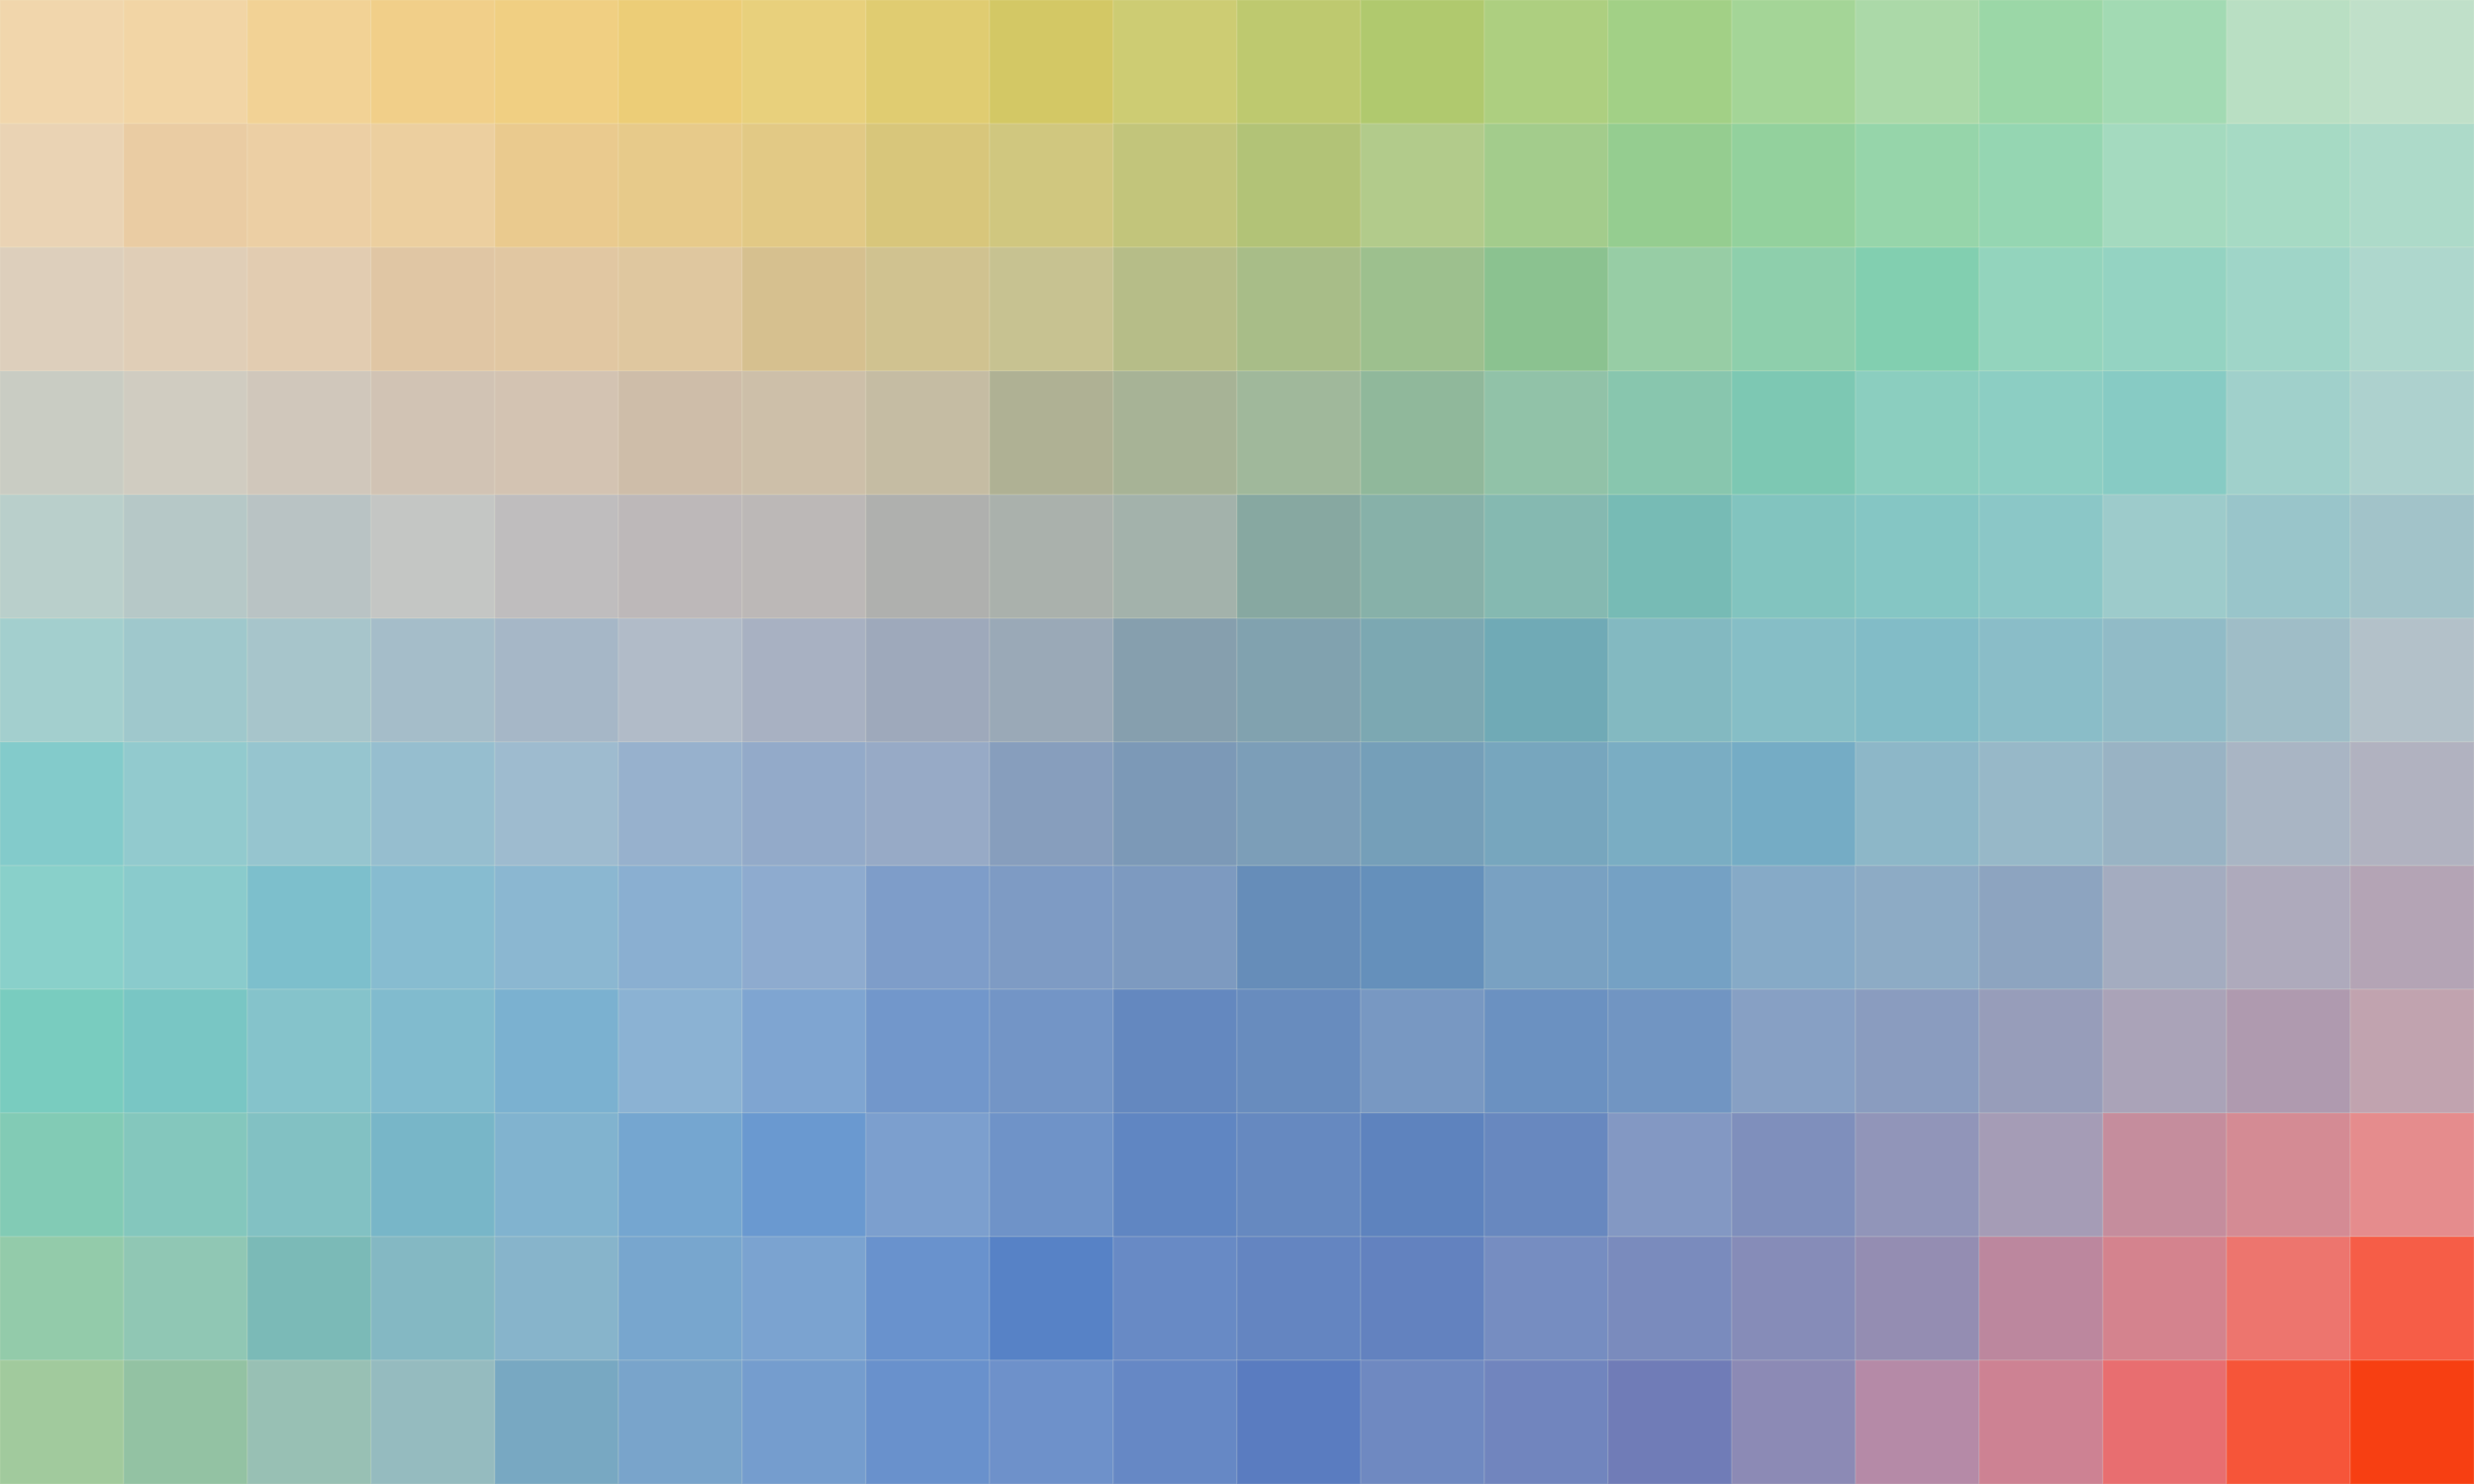
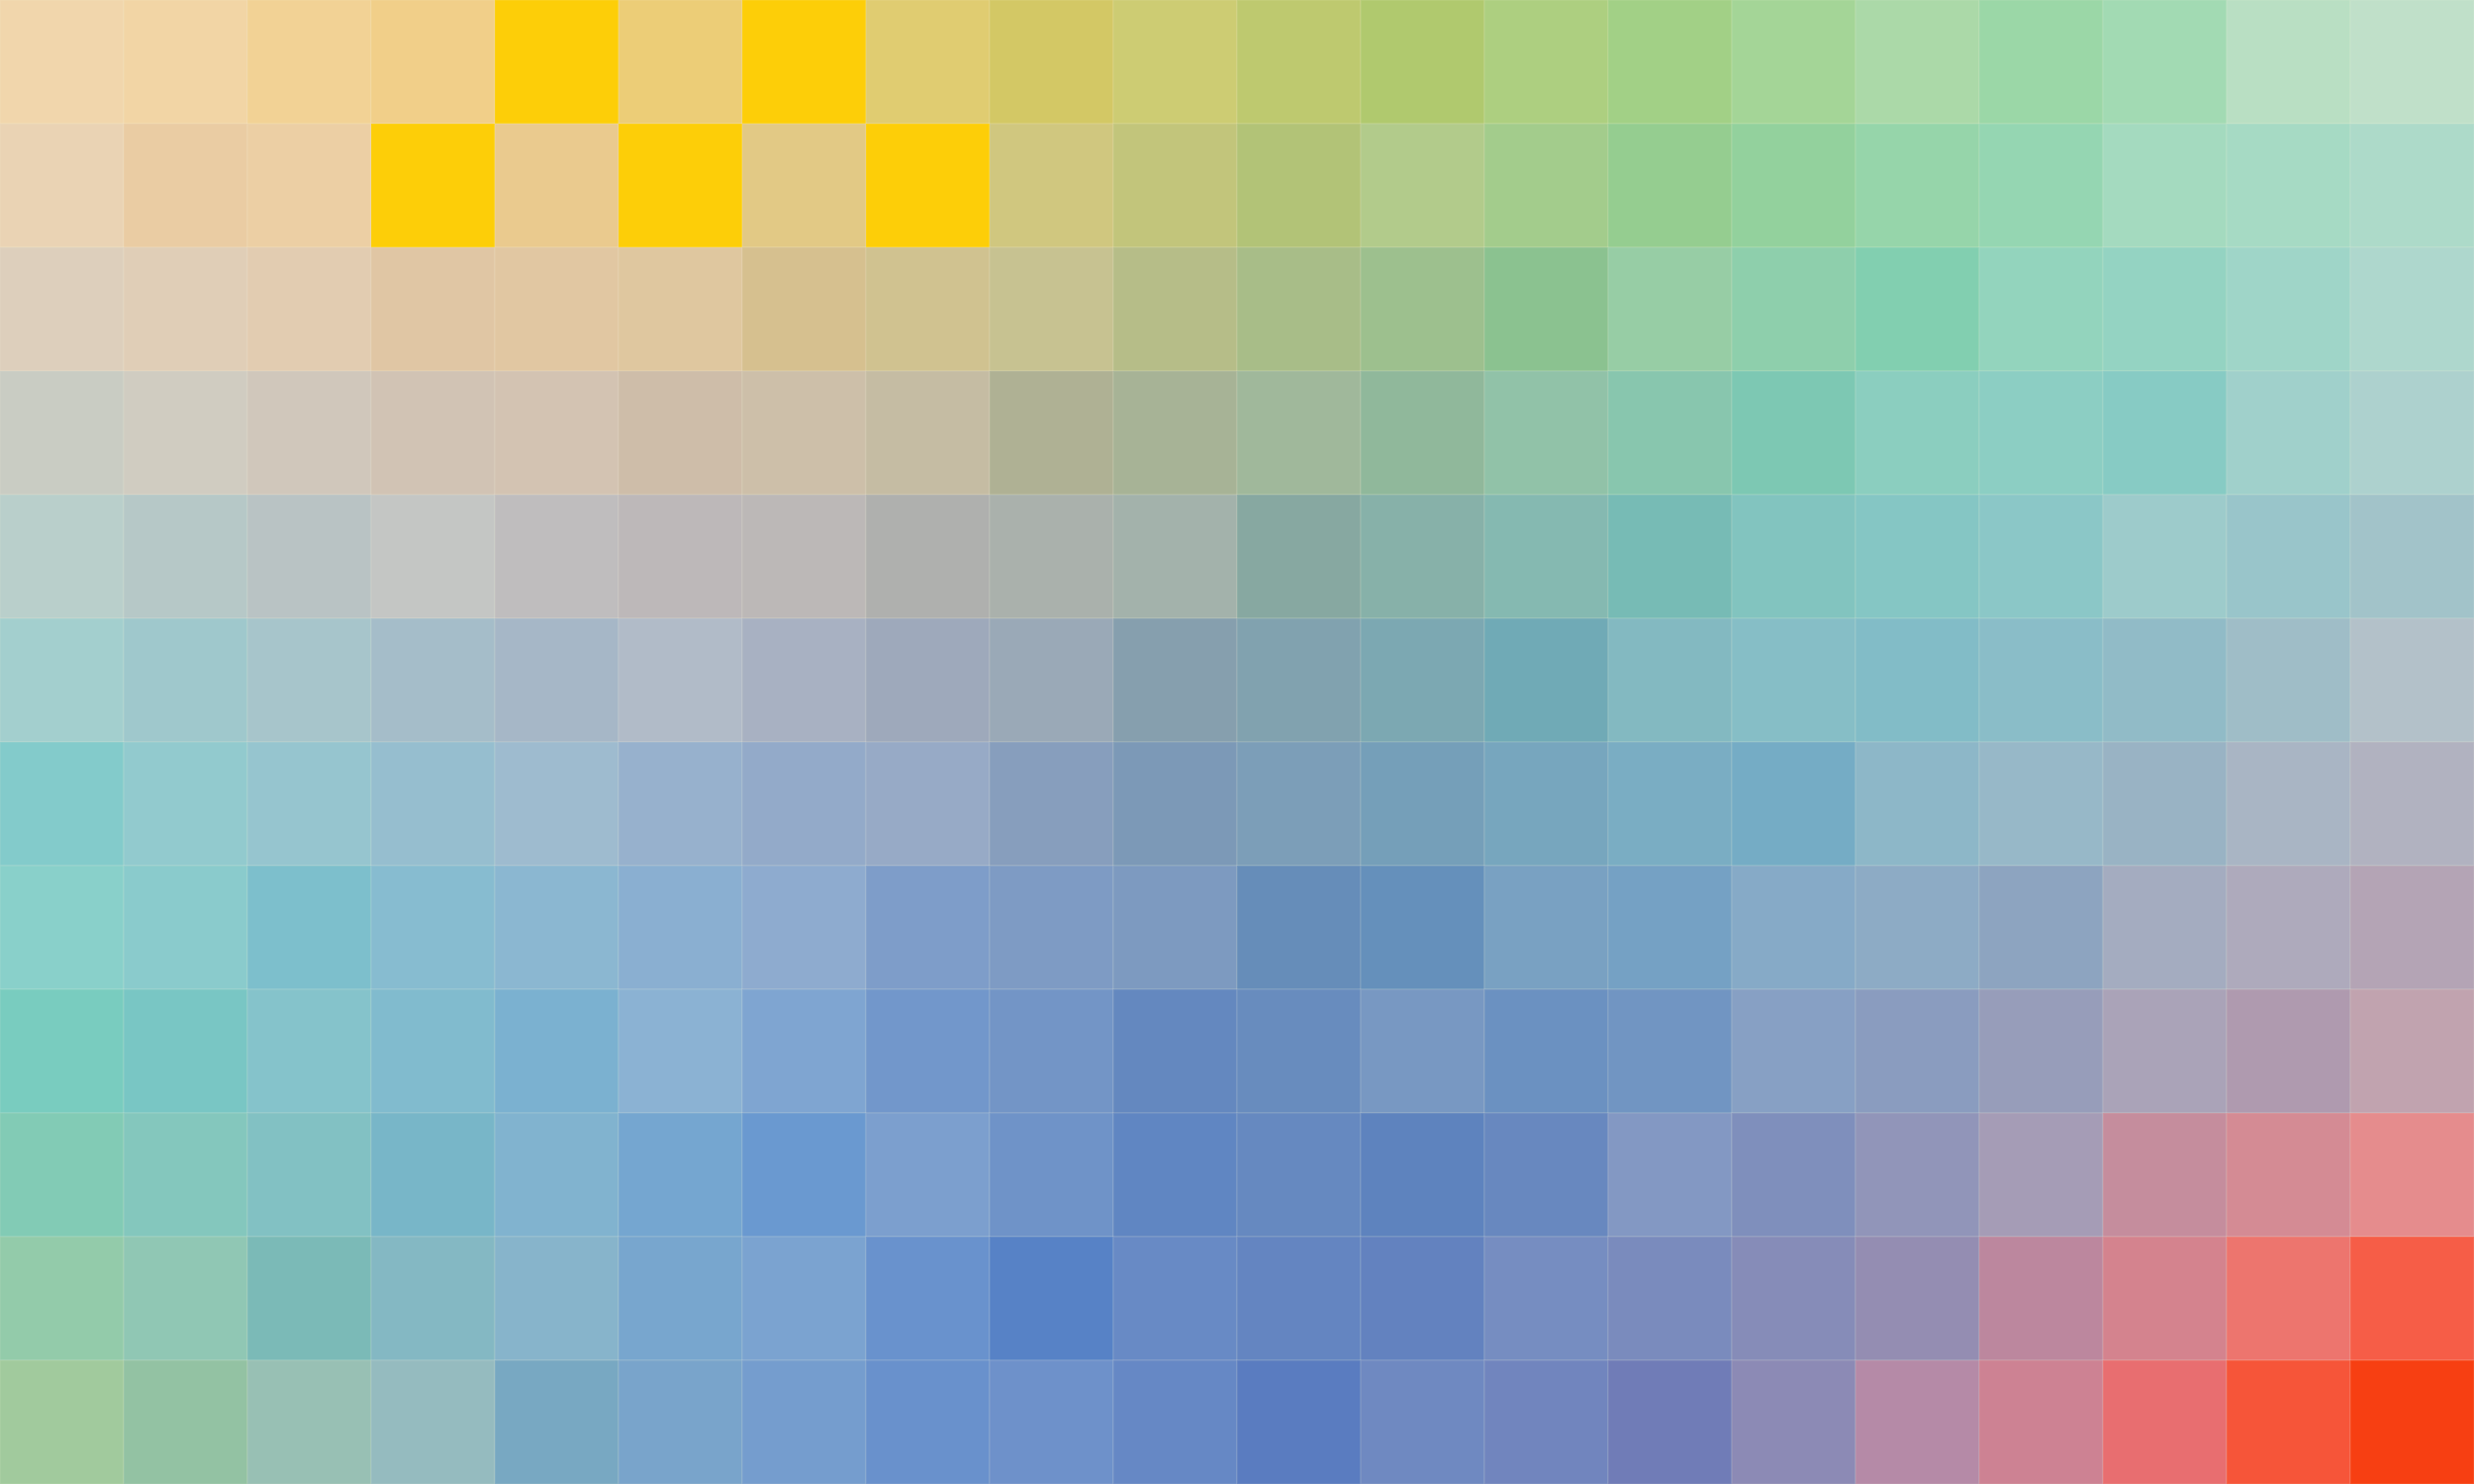
<svg xmlns="http://www.w3.org/2000/svg" width="1600" height="960" viewBox="0 0 1600 960">
  <g stroke="#F4ECDC" stroke-opacity=".14" stroke-width=".8">
    <rect x="0" y="0" width="80" height="80" fill="#f1d6ac" />
    <rect x="80" y="0" width="80" height="80" fill="#f2d5a5" />
    <rect x="160" y="0" width="80" height="80" fill="#f2d295" />
    <rect x="240" y="0" width="80" height="80" fill="#f1cf89" />
-     <rect x="320" y="0" width="80" height="80" fill="#f0cf82" />
+     <rect x="320" y="0" width="80" height="80" fill="#FDCE08" />
    <rect x="400" y="0" width="80" height="80" fill="#eccd77" />
-     <rect x="480" y="0" width="80" height="80" fill="#e8d07c" />
+     <rect x="480" y="0" width="80" height="80" fill="#FDCE08" />
    <rect x="560" y="0" width="80" height="80" fill="#e0cc71" />
    <rect x="640" y="0" width="80" height="80" fill="#d3c865" />
    <rect x="720" y="0" width="80" height="80" fill="#cdcc73" />
    <rect x="800" y="0" width="80" height="80" fill="#bec96f" />
    <rect x="880" y="0" width="80" height="80" fill="#b0c96e" />
    <rect x="960" y="0" width="80" height="80" fill="#adcf80" />
    <rect x="1040" y="0" width="80" height="80" fill="#a2d086" />
    <rect x="1120" y="0" width="80" height="80" fill="#a4d597" />
    <rect x="1200" y="0" width="80" height="80" fill="#abd9a8" />
    <rect x="1280" y="0" width="80" height="80" fill="#9bd7a7" />
    <rect x="1360" y="0" width="80" height="80" fill="#a2dab3" />
    <rect x="1440" y="0" width="80" height="80" fill="#b9dfc3" />
    <rect x="1520" y="0" width="80" height="80" fill="#c0e0c9" />
    <rect x="0" y="80" width="80" height="80" fill="#ead3b4" />
    <rect x="80" y="80" width="80" height="80" fill="#eacca3" />
    <rect x="160" y="80" width="80" height="80" fill="#eccfa4" />
-     <rect x="240" y="80" width="80" height="80" fill="#eccf9f" />
+     <rect x="240" y="80" width="80" height="80" fill="#FDCE08" />
    <rect x="320" y="80" width="80" height="80" fill="#eaca8e" />
-     <rect x="400" y="80" width="80" height="80" fill="#e7ca8a" />
+     <rect x="400" y="80" width="80" height="80" fill="#FDCE08" />
    <rect x="480" y="80" width="80" height="80" fill="#e2c985" />
-     <rect x="560" y="80" width="80" height="80" fill="#d8c67b" />
+     <rect x="560" y="80" width="80" height="80" fill="#FDCE08" />
    <rect x="640" y="80" width="80" height="80" fill="#d0c77f" />
    <rect x="720" y="80" width="80" height="80" fill="#c2c57b" />
    <rect x="800" y="80" width="80" height="80" fill="#b2c377" />
    <rect x="880" y="80" width="80" height="80" fill="#b2cb8b" />
    <rect x="960" y="80" width="80" height="80" fill="#a3cc8c" />
    <rect x="1040" y="80" width="80" height="80" fill="#95cd90" />
    <rect x="1120" y="80" width="80" height="80" fill="#93d19d" />
    <rect x="1200" y="80" width="80" height="80" fill="#96d5aa" />
    <rect x="1280" y="80" width="80" height="80" fill="#95d6b2" />
    <rect x="1360" y="80" width="80" height="80" fill="#a4dabf" />
    <rect x="1440" y="80" width="80" height="80" fill="#a6dac4" />
    <rect x="1520" y="80" width="80" height="80" fill="#addac9" />
    <rect x="0" y="160" width="80" height="80" fill="#ddcfbc" />
    <rect x="80" y="160" width="80" height="80" fill="#e0ceb7" />
    <rect x="160" y="160" width="80" height="80" fill="#e2ccb1" />
    <rect x="240" y="160" width="80" height="80" fill="#e0c6a4" />
    <rect x="320" y="160" width="80" height="80" fill="#e1c7a2" />
    <rect x="400" y="160" width="80" height="80" fill="#dfc79f" />
    <rect x="480" y="160" width="80" height="80" fill="#d6c08f" />
    <rect x="560" y="160" width="80" height="80" fill="#d0c290" />
    <rect x="640" y="160" width="80" height="80" fill="#c7c291" />
    <rect x="720" y="160" width="80" height="80" fill="#b6bd88" />
    <rect x="800" y="160" width="80" height="80" fill="#a8bd88" />
    <rect x="880" y="160" width="80" height="80" fill="#9dc08e" />
    <rect x="960" y="160" width="80" height="80" fill="#8bc290" />
    <rect x="1040" y="160" width="80" height="80" fill="#97cda5" />
    <rect x="1120" y="160" width="80" height="80" fill="#8ecfac" />
    <rect x="1200" y="160" width="80" height="80" fill="#82cfb0" />
    <rect x="1280" y="160" width="80" height="80" fill="#93d4bd" />
    <rect x="1360" y="160" width="80" height="80" fill="#94d3c2" />
    <rect x="1440" y="160" width="80" height="80" fill="#9fd5c8" />
    <rect x="1520" y="160" width="80" height="80" fill="#aed7cd" />
    <rect x="0" y="240" width="80" height="80" fill="#c9ccc3" />
    <rect x="80" y="240" width="80" height="80" fill="#d0ccc1" />
    <rect x="160" y="240" width="80" height="80" fill="#d0c7bb" />
    <rect x="240" y="240" width="80" height="80" fill="#d1c3b4" />
    <rect x="320" y="240" width="80" height="80" fill="#d3c3b2" />
    <rect x="400" y="240" width="80" height="80" fill="#cebda9" />
    <rect x="480" y="240" width="80" height="80" fill="#cdbfa9" />
    <rect x="560" y="240" width="80" height="80" fill="#c5bca3" />
    <rect x="640" y="240" width="80" height="80" fill="#afb194" />
    <rect x="720" y="240" width="80" height="80" fill="#a7b396" />
    <rect x="800" y="240" width="80" height="80" fill="#a0b89b" />
    <rect x="880" y="240" width="80" height="80" fill="#90b89b" />
    <rect x="960" y="240" width="80" height="80" fill="#91c2a8" />
    <rect x="1040" y="240" width="80" height="80" fill="#88c6ae" />
    <rect x="1120" y="240" width="80" height="80" fill="#7dc8b3" />
    <rect x="1200" y="240" width="80" height="80" fill="#8bcebf" />
    <rect x="1280" y="240" width="80" height="80" fill="#8ccec3" />
    <rect x="1360" y="240" width="80" height="80" fill="#87cbc4" />
    <rect x="1440" y="240" width="80" height="80" fill="#a0d0cb" />
    <rect x="1520" y="240" width="80" height="80" fill="#add1ce" />
    <rect x="0" y="320" width="80" height="80" fill="#b9cfcb" />
    <rect x="80" y="320" width="80" height="80" fill="#b6c8c7" />
    <rect x="160" y="320" width="80" height="80" fill="#b9c3c4" />
    <rect x="240" y="320" width="80" height="80" fill="#c4c6c4" />
    <rect x="320" y="320" width="80" height="80" fill="#bfbdbe" />
    <rect x="400" y="320" width="80" height="80" fill="#bdb8b9" />
    <rect x="480" y="320" width="80" height="80" fill="#bcb8b7" />
    <rect x="560" y="320" width="80" height="80" fill="#afb0ae" />
    <rect x="640" y="320" width="80" height="80" fill="#aab1ac" />
    <rect x="720" y="320" width="80" height="80" fill="#a3b2ab" />
    <rect x="800" y="320" width="80" height="80" fill="#87a8a1" />
    <rect x="880" y="320" width="80" height="80" fill="#87b1a9" />
    <rect x="960" y="320" width="80" height="80" fill="#85b9b1" />
    <rect x="1040" y="320" width="80" height="80" fill="#77bbb5" />
    <rect x="1120" y="320" width="80" height="80" fill="#82c4bf" />
    <rect x="1200" y="320" width="80" height="80" fill="#85c6c4" />
    <rect x="1280" y="320" width="80" height="80" fill="#8bc7c7" />
    <rect x="1360" y="320" width="80" height="80" fill="#9dcbcb" />
    <rect x="1440" y="320" width="80" height="80" fill="#99c5ca" />
    <rect x="1520" y="320" width="80" height="80" fill="#a2c3c9" />
    <rect x="0" y="400" width="80" height="80" fill="#a3cfce" />
    <rect x="80" y="400" width="80" height="80" fill="#9fc8cc" />
    <rect x="160" y="400" width="80" height="80" fill="#a7c5cb" />
    <rect x="240" y="400" width="80" height="80" fill="#a5bdc9" />
    <rect x="320" y="400" width="80" height="80" fill="#a6b7c7" />
    <rect x="400" y="400" width="80" height="80" fill="#b1bbc8" />
    <rect x="480" y="400" width="80" height="80" fill="#a8b1c2" />
    <rect x="560" y="400" width="80" height="80" fill="#9ea9bb" />
    <rect x="640" y="400" width="80" height="80" fill="#9aa9b7" />
    <rect x="720" y="400" width="80" height="80" fill="#869fae" />
    <rect x="800" y="400" width="80" height="80" fill="#81a2af" />
    <rect x="880" y="400" width="80" height="80" fill="#7ca8b2" />
    <rect x="960" y="400" width="80" height="80" fill="#70aab6" />
    <rect x="1040" y="400" width="80" height="80" fill="#83b9c1" />
    <rect x="1120" y="400" width="80" height="80" fill="#86bec6" />
    <rect x="1200" y="400" width="80" height="80" fill="#82bcc7" />
    <rect x="1280" y="400" width="80" height="80" fill="#8abdc8" />
    <rect x="1360" y="400" width="80" height="80" fill="#91bbc7" />
    <rect x="1440" y="400" width="80" height="80" fill="#9fbdc7" />
    <rect x="1520" y="400" width="80" height="80" fill="#b3c1c9" />
    <rect x="0" y="480" width="80" height="80" fill="#83cbcb" />
    <rect x="80" y="480" width="80" height="80" fill="#92cace" />
    <rect x="160" y="480" width="80" height="80" fill="#96c5cf" />
    <rect x="240" y="480" width="80" height="80" fill="#96becf" />
    <rect x="320" y="480" width="80" height="80" fill="#9ebbcf" />
    <rect x="400" y="480" width="80" height="80" fill="#97b1cd" />
    <rect x="480" y="480" width="80" height="80" fill="#93aac9" />
    <rect x="560" y="480" width="80" height="80" fill="#97aac6" />
    <rect x="640" y="480" width="80" height="80" fill="#879ebd" />
    <rect x="720" y="480" width="80" height="80" fill="#7c99b7" />
    <rect x="800" y="480" width="80" height="80" fill="#7c9eb8" />
    <rect x="880" y="480" width="80" height="80" fill="#759fb9" />
    <rect x="960" y="480" width="80" height="80" fill="#77a6be" />
    <rect x="1040" y="480" width="80" height="80" fill="#7aadc3" />
    <rect x="1120" y="480" width="80" height="80" fill="#75acc5" />
    <rect x="1200" y="480" width="80" height="80" fill="#8db7c8" />
    <rect x="1280" y="480" width="80" height="80" fill="#97b8c8" />
    <rect x="1360" y="480" width="80" height="80" fill="#99b3c4" />
    <rect x="1440" y="480" width="80" height="80" fill="#a9b5c4" />
    <rect x="1520" y="480" width="80" height="80" fill="#b1b2c0" />
    <rect x="0" y="560" width="80" height="80" fill="#89d0ca" />
    <rect x="80" y="560" width="80" height="80" fill="#8acbcc" />
    <rect x="160" y="560" width="80" height="80" fill="#7dbfcc" />
    <rect x="240" y="560" width="80" height="80" fill="#87bcd0" />
    <rect x="320" y="560" width="80" height="80" fill="#8bb7d1" />
    <rect x="400" y="560" width="80" height="80" fill="#8aafd1" />
    <rect x="480" y="560" width="80" height="80" fill="#8eabcf" />
    <rect x="560" y="560" width="80" height="80" fill="#7e9dc9" />
    <rect x="640" y="560" width="80" height="80" fill="#7e9bc4" />
    <rect x="720" y="560" width="80" height="80" fill="#7d9ac0" />
    <rect x="800" y="560" width="80" height="80" fill="#668db9" />
    <rect x="880" y="560" width="80" height="80" fill="#6590bb" />
    <rect x="960" y="560" width="80" height="80" fill="#79a1c2" />
    <rect x="1040" y="560" width="80" height="80" fill="#75a1c4" />
    <rect x="1120" y="560" width="80" height="80" fill="#86aac7" />
    <rect x="1200" y="560" width="80" height="80" fill="#8dabc5" />
    <rect x="1280" y="560" width="80" height="80" fill="#8da4c0" />
    <rect x="1360" y="560" width="80" height="80" fill="#a4acc0" />
    <rect x="1440" y="560" width="80" height="80" fill="#aeaabc" />
    <rect x="1520" y="560" width="80" height="80" fill="#b4a4b5" />
    <rect x="0" y="640" width="80" height="80" fill="#79ccbf" />
    <rect x="80" y="640" width="80" height="80" fill="#79c6c4" />
    <rect x="160" y="640" width="80" height="80" fill="#85c3cb" />
    <rect x="240" y="640" width="80" height="80" fill="#81bbce" />
    <rect x="320" y="640" width="80" height="80" fill="#7bb1d0" />
    <rect x="400" y="640" width="80" height="80" fill="#8bb2d3" />
    <rect x="480" y="640" width="80" height="80" fill="#7fa5d1" />
    <rect x="560" y="640" width="80" height="80" fill="#7297cb" />
    <rect x="640" y="640" width="80" height="80" fill="#7395c6" />
    <rect x="720" y="640" width="80" height="80" fill="#6488bf" />
    <rect x="800" y="640" width="80" height="80" fill="#688cbe" />
    <rect x="880" y="640" width="80" height="80" fill="#7898c2" />
    <rect x="960" y="640" width="80" height="80" fill="#6b91c1" />
    <rect x="1040" y="640" width="80" height="80" fill="#7195c2" />
    <rect x="1120" y="640" width="80" height="80" fill="#87a0c4" />
    <rect x="1200" y="640" width="80" height="80" fill="#8a9cbf" />
    <rect x="1280" y="640" width="80" height="80" fill="#979dba" />
    <rect x="1360" y="640" width="80" height="80" fill="#aaa3b8" />
    <rect x="1440" y="640" width="80" height="80" fill="#af9aaf" />
    <rect x="1520" y="640" width="80" height="80" fill="#c1a3af" />
    <rect x="0" y="720" width="80" height="80" fill="#82cbb5" />
    <rect x="80" y="720" width="80" height="80" fill="#84c7bd" />
    <rect x="160" y="720" width="80" height="80" fill="#82c1c3" />
    <rect x="240" y="720" width="80" height="80" fill="#78b6c8" />
    <rect x="320" y="720" width="80" height="80" fill="#81b3cf" />
    <rect x="400" y="720" width="80" height="80" fill="#75a6d0" />
    <rect x="480" y="720" width="80" height="80" fill="#6a99d0" />
    <rect x="560" y="720" width="80" height="80" fill="#7c9fce" />
    <rect x="640" y="720" width="80" height="80" fill="#6f93c8" />
    <rect x="720" y="720" width="80" height="80" fill="#6086c2" />
    <rect x="800" y="720" width="80" height="80" fill="#6689c0" />
    <rect x="880" y="720" width="80" height="80" fill="#5e83be" />
    <rect x="960" y="720" width="80" height="80" fill="#6888bf" />
    <rect x="1040" y="720" width="80" height="80" fill="#8398c3" />
    <rect x="1120" y="720" width="80" height="80" fill="#7f8fbc" />
    <rect x="1200" y="720" width="80" height="80" fill="#9195b9" />
    <rect x="1280" y="720" width="80" height="80" fill="#a59cb6" />
    <rect x="1360" y="720" width="80" height="80" fill="#c58d9d" />
    <rect x="1440" y="720" width="80" height="80" fill="#d48b94" />
    <rect x="1520" y="720" width="80" height="80" fill="#e58c8d" />
    <rect x="0" y="800" width="80" height="80" fill="#93cbaa" />
    <rect x="80" y="800" width="80" height="80" fill="#90c7b4" />
    <rect x="160" y="800" width="80" height="80" fill="#7bbab7" />
    <rect x="240" y="800" width="80" height="80" fill="#84b8c3" />
    <rect x="320" y="800" width="80" height="80" fill="#87b4cb" />
    <rect x="400" y="800" width="80" height="80" fill="#78a6ce" />
    <rect x="480" y="800" width="80" height="80" fill="#7ba3d0" />
    <rect x="560" y="800" width="80" height="80" fill="#6992cd" />
    <rect x="640" y="800" width="80" height="80" fill="#5782c6" />
    <rect x="720" y="800" width="80" height="80" fill="#688ac5" />
    <rect x="800" y="800" width="80" height="80" fill="#6485c1" />
    <rect x="880" y="800" width="80" height="80" fill="#6382bf" />
    <rect x="960" y="800" width="80" height="80" fill="#768dc1" />
    <rect x="1040" y="800" width="80" height="80" fill="#7a8bbd" />
    <rect x="1120" y="800" width="80" height="80" fill="#868cb8" />
    <rect x="1200" y="800" width="80" height="80" fill="#948db2" />
    <rect x="1280" y="800" width="80" height="80" fill="#bc879e" />
    <rect x="1360" y="800" width="80" height="80" fill="#d4838e" />
    <rect x="1440" y="800" width="80" height="80" fill="#ed756e" />
    <rect x="1520" y="800" width="80" height="80" fill="#f65d47" />
    <rect x="0" y="880" width="80" height="80" fill="#a1ca9d" />
    <rect x="80" y="880" width="80" height="80" fill="#93c2a3" />
    <rect x="160" y="880" width="80" height="80" fill="#98c0b4" />
    <rect x="240" y="880" width="80" height="80" fill="#95bbbf" />
    <rect x="320" y="880" width="80" height="80" fill="#78a8c2" />
    <rect x="400" y="880" width="80" height="80" fill="#79a4cb" />
    <rect x="480" y="880" width="80" height="80" fill="#759dce" />
    <rect x="560" y="880" width="80" height="80" fill="#6991cc" />
    <rect x="640" y="880" width="80" height="80" fill="#6e91ca" />
    <rect x="720" y="880" width="80" height="80" fill="#6688c5" />
    <rect x="800" y="880" width="80" height="80" fill="#5a7cc0" />
    <rect x="880" y="880" width="80" height="80" fill="#6f89c1" />
    <rect x="960" y="880" width="80" height="80" fill="#7185be" />
    <rect x="1040" y="880" width="80" height="80" fill="#707cb7" />
    <rect x="1120" y="880" width="80" height="80" fill="#8c8ab5" />
    <rect x="1200" y="880" width="80" height="80" fill="#b58aa7" />
    <rect x="1280" y="880" width="80" height="80" fill="#cd8293" />
    <rect x="1360" y="880" width="80" height="80" fill="#e86e70" />
    <rect x="1440" y="880" width="80" height="80" fill="#f65539" />
    <rect x="1520" y="880" width="80" height="80" fill="#F73F12" />
  </g>
</svg>
